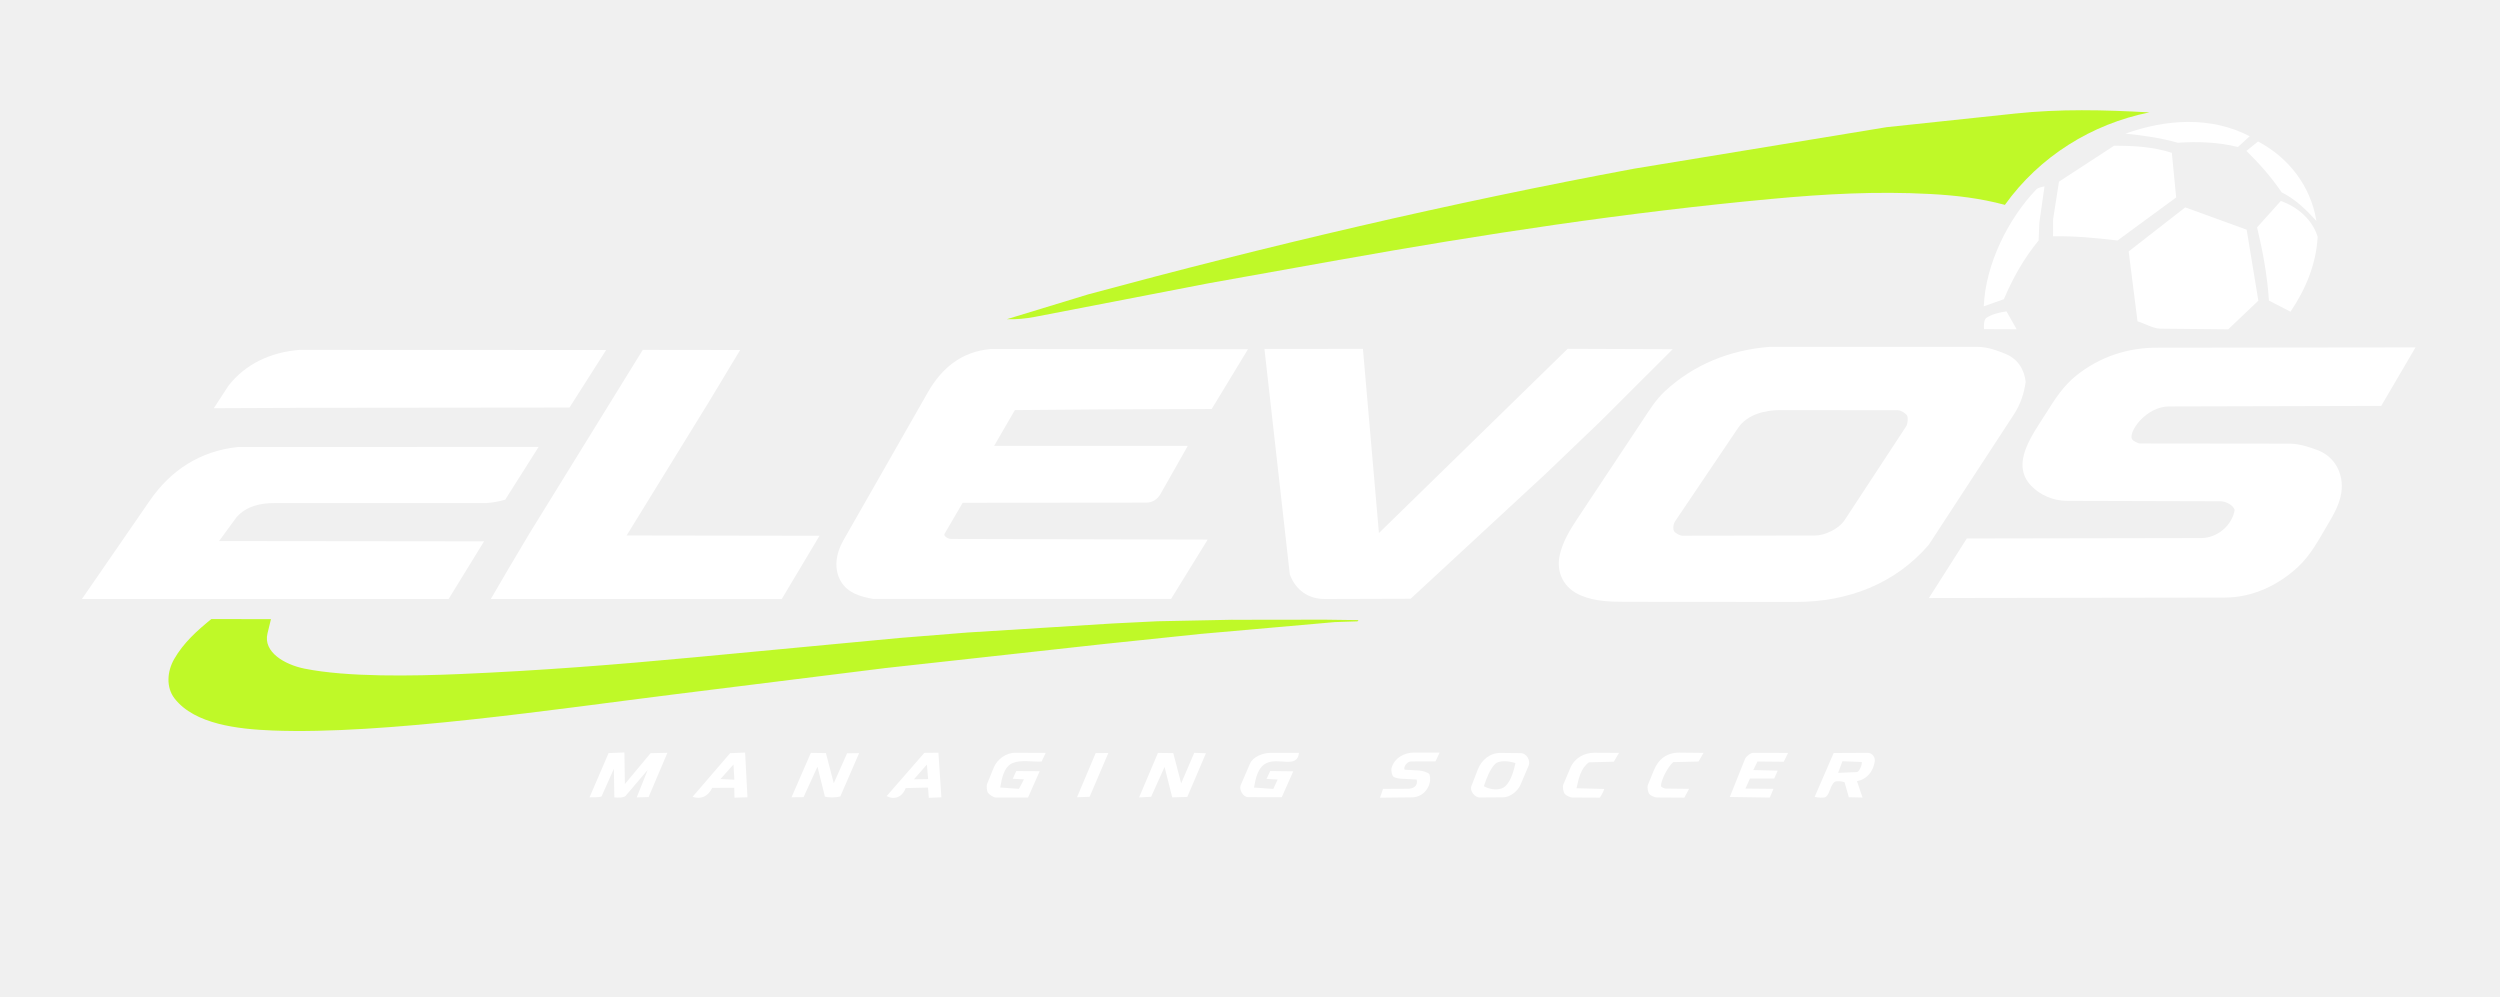
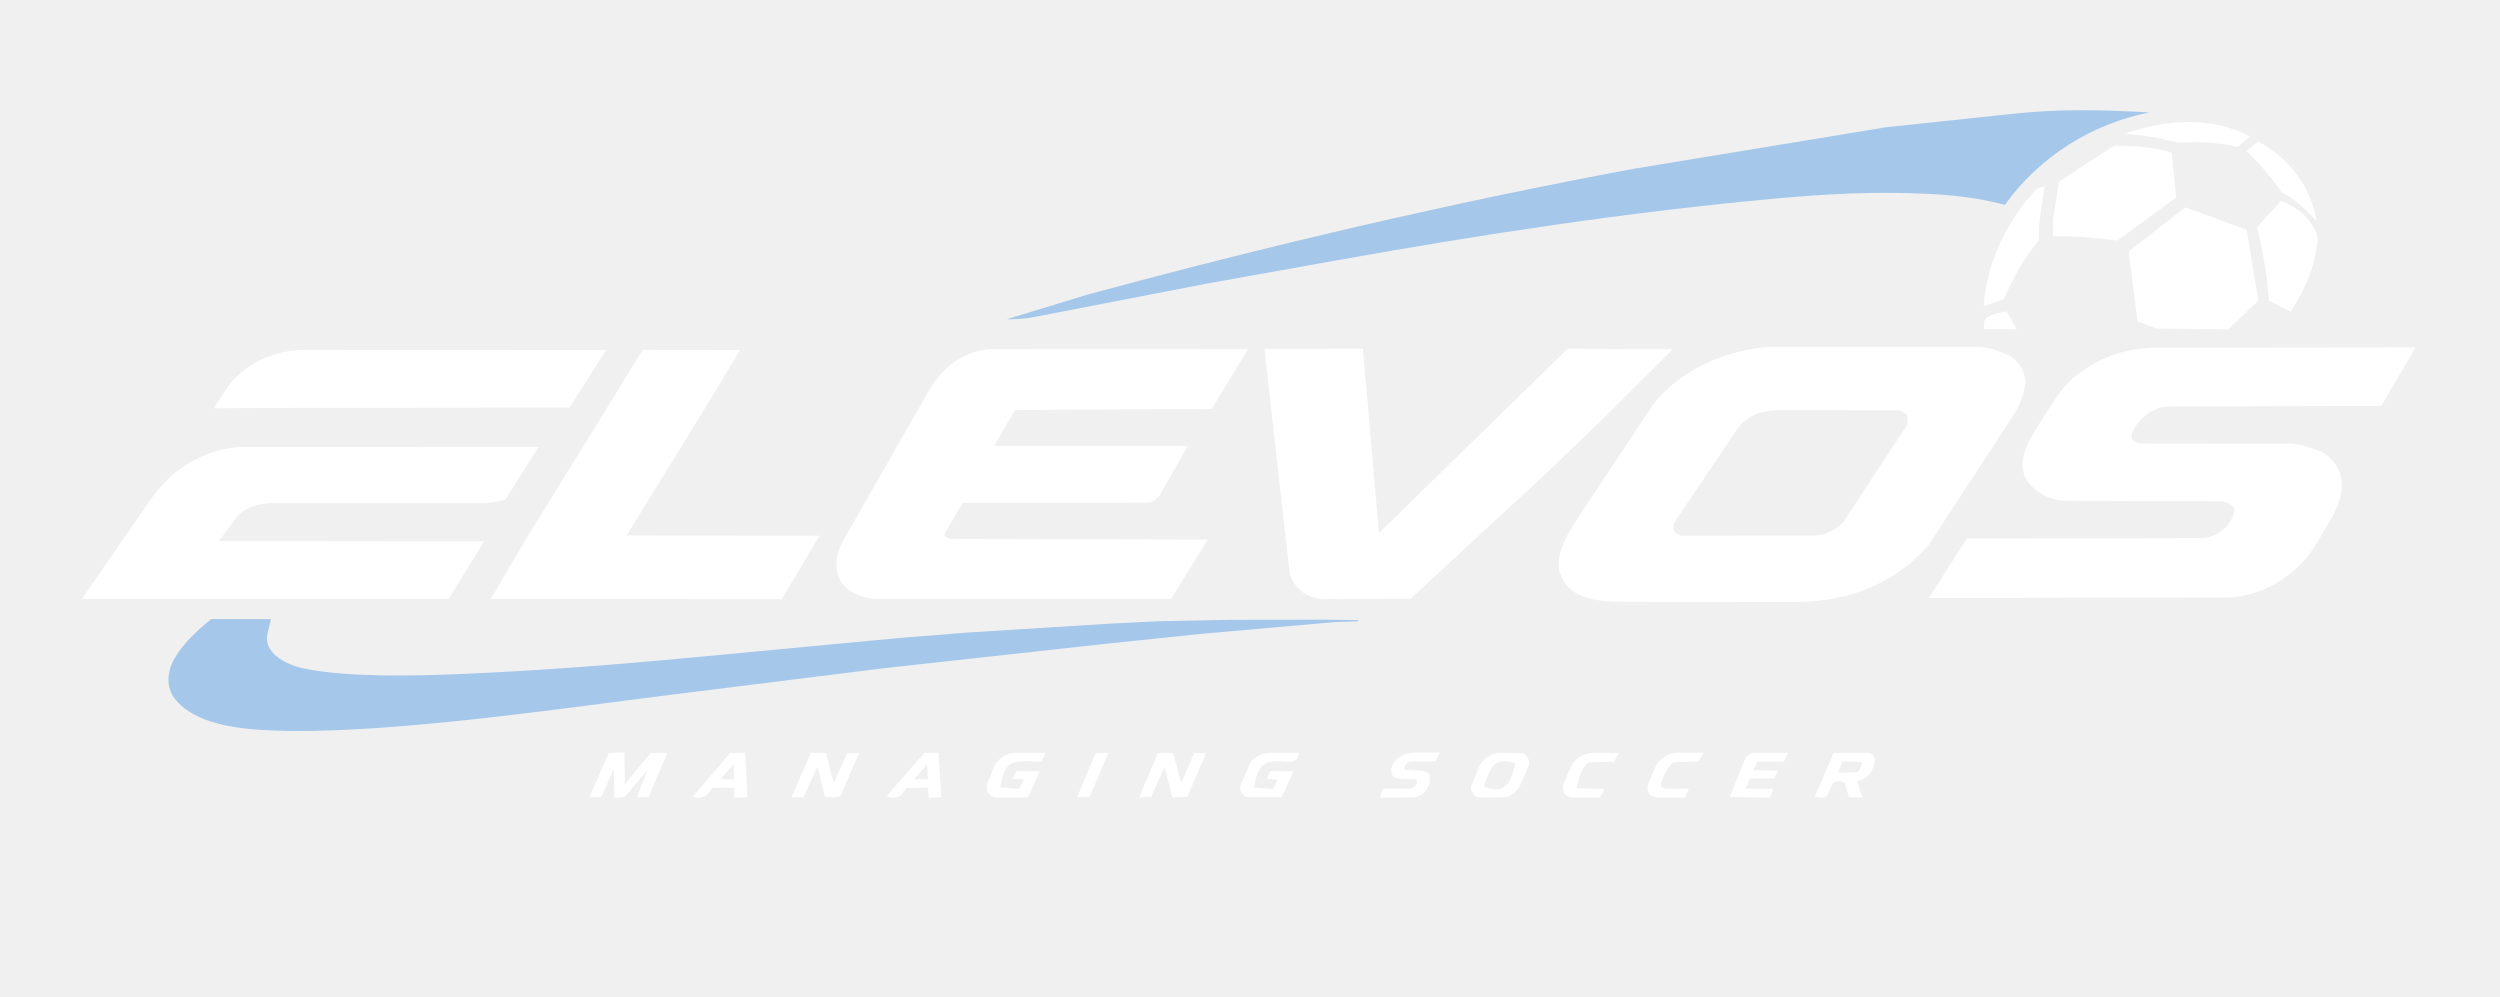
<svg xmlns="http://www.w3.org/2000/svg" viewBox="0 0 595.28 237.3">
  <g transform="translate(-6.88 68.08)">
    <g fill="#fff">
      <path d="M434.55,75.25l-40.68-.03c-3.71,0-7.2-.12-10.53-1.5-4.05-1.67-6.06-5.48-5.03-9.8.74-3.09,2.31-5.71,4.1-8.41l15.61-23.52c1.65-2.48,3.11-4.88,5.29-6.91,6.85-6.36,15.48-9.82,24.86-10.56h49.67c2.3,0,4.65.88,6.61,1.68,2.85,1.16,4.45,3.67,4.77,6.65-.4,2.84-1.25,5.36-2.84,7.8l-20.23,30.98c-7.99,9.32-19.3,13.63-31.61,13.62ZM446.03,55.88l14.72-22.43c.39-.59.51-2.02.23-2.56s-1.48-1.29-2.21-1.29l-28.07-.03c-3.61,0-7.81,1.07-9.95,4.23l-15.01,22.25c-.44.65-.57,1.88-.22,2.39.29.43,1.37,1.04,1.98,1.04l31.63-.05c2.21,0,5.59-1.57,6.89-3.56Z" />
      <path d="M536.61,74.21l-70.44.11,9.03-14.18,55.77-.1c3.95,0,7.41-3.09,8-6.64-.18-1.13-2.1-2.12-3.32-2.12l-36.58-.1c-3.27,0-6.45-1.38-8.58-3.63-5-5.29.41-12.17,3.74-17.49,2-3.2,3.99-6.25,6.95-8.65,5.61-4.52,12.39-6.8,19.72-6.7l61.14-.07-8.16,13.93-50.5.13c-5.56.01-9.77,6.11-8.84,7.78.25.45,1.36,1.04,1.98,1.04l35.51.04c2.25,0,4.58.76,6.59,1.5,4.62,1.69,6.72,6.45,5.56,11.17-.55,2.24-1.63,4.25-2.84,6.25-2.24,3.73-4.1,7.51-7.41,10.55-4.52,4.16-10.59,7.17-17.31,7.18Z" />
      <path d="M236.1,51.65l-4.33,7.41c-.29.49.94,1.24,1.62,1.19l61.06.15-8.73,14.14h-70.85c-3.14-.53-6.16-1.44-7.77-4.19-1.75-2.97-1.17-6.68.57-9.72l20.13-35.27c3.33-5.83,8.03-9.71,14.99-10.34l61.25.05-8.64,14.24-27.06.1-19.81.16-4.93,8.51h46.11s-6.48,11.43-6.48,11.43c-.73,1.3-1.97,2.14-3.54,2.09l-43.6.04Z" />
      <path d="M387.52,32.67l-12.56,12.03-32.19,29.79-20.43.06c-3.9.01-6.92-2.08-8.34-5.85l-6.04-53.69,23.45-.02,3.81,43.85,44.93-43.86,25.02.09-17.64,17.6Z" />
      <path d="M63.3,54.94l-4.25,5.81,63.09.07-8.44,13.73H26.39s16.16-23.43,16.16-23.43c4.97-7.21,11.92-11.78,20.93-12.76l71.65-.02-7.96,12.57c-1.53.43-2.87.68-4.51.8h-50.5c-3.25,0-6.54.71-8.84,3.24Z" />
      <polygon points="202.02 59.49 193.02 74.56 123.75 74.55 127.98 67.3 132.96 58.92 159.93 15.23 183.12 15.26 175.7 27.58 156.09 59.42 202.02 59.49" />
      <path d="M77.3,29.04l-19.51.08,3.48-5.34c4.11-5.28,10.19-8.02,16.96-8.55l72.98.03-8.73,13.7-65.19.07Z" />
    </g>
  </g>
-   <g fill="#bff928">
+   <g fill="#A5C8EA">
    <path d="M318.9,61.88l-31.22,5.59-41.09,7.95c-2.36.46-4.47.65-6.87.59l19.34-5.9c42.98-11.63,86.2-21.79,130.06-29.95l60.11-9.88,30.58-3.24c10.68-1.13,21.06-.89,31.99-.28-13.71,2.75-26.15,10.47-34.41,22.02-5.9-1.58-11.65-2.26-17.83-2.59-12.67-.68-24.98-.01-37.69,1.17-34.61,3.21-68.56,8.37-102.98,14.53Z" />
    <path d="M293.44,147.58l22.01-.03,8.02.11-.21.29-5.44.18-31.99,2.82-23.29,2.43-51.69,5.69-50.11,6.24c-27.81,3.46-69.38,9.69-95.88,8.63-8.05-.32-18.49-1.44-23.29-7.62-2.1-2.71-1.75-6.51-.09-9.4,2.21-3.85,5.42-6.74,8.85-9.52l14.19.03-.83,3.4c-1.08,4.45,4.11,7.43,8.82,8.38,10.28,2.07,25.89,1.76,37,1.29,18.74-.8,37.01-2.21,55.75-3.98l49.02-4.62,16.1-1.29,34.49-2.15,10.74-.53,17.84-.36Z" />
  </g>
  <g fill="#fff">
    <path d="M530.56,78.42l-16.16-.16c-1.72-.02-3.72-1.26-5.43-1.74l-2.11-16.65,13.47-10.49,14.63,5.32,2.78,16.89-7.18,6.83Z" />
    <path d="M504.19,57.26c-5.28-.61-10.08-1.09-15.34-1l.02-4.07,1.4-8.94,13.12-8.55c4.82,0,9.22.24,13.75,1.69l1.03,10.62-13.97,10.26Z" />
    <path d="M545.39,74.22l-5.13-2.65c-.39-6.08-1.46-11.66-2.82-17.43l5.65-6.29c3.94,1.41,7.49,4.36,8.77,8.53-.35,6.55-2.87,12.51-6.47,17.85Z" />
    <path d="M485.42,57.25c-3.57,4.38-6.11,8.91-8.27,13.99l-4.79,1.69c.42-10.09,5.85-20.88,12.52-27.84.31-.32,1.19-.6,1.94-.71l-1.23,8.66-.17,4.22Z" />
    <path d="M532.88,35c-4.75-1.16-9.48-1.33-14.34-1.01-4.08-1.15-7.91-1.71-12.43-2.17,9.57-3.43,20.27-4.21,29.57.62l-2.8,2.56Z" />
    <path d="M543.3,45.8c-2.57-3.74-5.29-6.81-8.4-9.87l2.77-2.24c7.29,3.86,12.53,10.58,13.9,18.92-2.47-2.68-4.91-5.12-8.26-6.8Z" />
    <path d="M480.18,78.4l-7.75-.03c-.11-.65-.02-2.27.49-2.63,1.31-.93,3.19-1.36,4.85-1.6l2.41,4.25Z" />
    <path d="M151.61,189.87l2.61-6.54-5.25,6.17c-.41.48-2.08.47-2.69.36l-.11-6.8-2.95,6.61c-.57.16-1.77.21-2.84.18l4.53-10.53,3.77-.15.11,7.52,6.12-7.35,4.01-.09-4.48,10.54-2.82.08Z" />
    <path d="M200.1,189.63c-1.09.32-2.84.31-3.68.05l-1.77-7.12-3.31,7.25-2.87.03,4.6-10.57,3.59.05,1.87,7.18,3.17-7.13,2.87-.04-4.48,10.31Z" />
    <polygon points="282.71 189.76 279.12 189.86 277.3 182.62 274.1 189.72 271.23 189.88 275.72 179.28 279.37 179.32 281.25 186.52 284.36 179.26 287.15 179.35 282.71 189.76" />
    <path d="M443.49,189.9l-3.26-.07-1.02-3.57c-.48-.22-1.95-.39-2.37-.07-1,.75-1.14,2.8-2.05,3.53-.44.35-1.92.21-2.7.03l4.53-10.45,8.11-.04c1.1,0,1.85,1.1,1.67,2.12-.42,2.44-1.91,4.17-4.23,4.63l1.32,3.89ZM442.1,183.85c.66-.03,1.32-1.82,1.22-2.41l-4.62-.18-1.02,2.77,4.43-.19Z" />
    <path d="M241.13,185.46l.86-1.86,5.57.03-2.77,6.27h-7.68c-.55,0-1.58-.7-1.86-1.13s-.41-1.64-.19-2.16l1.56-3.83c.79-1.95,2.9-3.54,5.07-3.53l7.31.02-.99,2.06c-2.2.12-4.9-.47-6.87.35-2.09.87-2.61,3.65-2.97,5.84l4.46.31,1.19-2.26-2.7-.13Z" />
    <path d="M357.97,189.85l-5.66.04c-1.14,0-2.39-1.56-1.96-2.69l1.52-3.94c.88-2.28,2.88-4.01,5.46-3.98l4.76.05c1.47.02,2.39,1.81,1.89,3l-1.98,4.64c-.57,1.33-2.41,2.87-4.03,2.88ZM358.57,187.07c1.28-1.34,1.85-3.48,2.28-5.37-1.35-.45-3.88-.81-4.9.27-1.28,1.35-1.97,3.36-2.63,5.24,1.4.81,3.96,1.23,5.24-.13Z" />
    <path d="M301.57,185.46l.89-1.87,5.48.07-2.74,6.17-7.97-.02c-1.28,0-2.25-1.82-1.8-2.87l2.21-5.11c.73-1.68,3.11-2.56,4.86-2.56h6.81c-.42,3.8-4.74,1.06-7.69,2.41-2.1.96-2.65,3.63-3.03,5.85l4.6.32,1.03-2.23-2.66-.16Z" />
    <path d="M336.25,189.86l-7.65.08.71-2.1,5.97-.03c1.16,0,2.41-.59,2.05-2.19l-3.87-.21c-.51-.03-1.28-.21-1.62-.43-.4-.26-.64-1.49-.5-2.05.6-2.35,2.91-3.74,5.39-3.73h6.07s-.99,2.09-.99,2.09l-5.9.02c-.77,0-1.85,1.3-1.45,1.96l3.47.2c.64.04,1.96.38,2.43.86.78,2.52-1.19,5.5-4.11,5.53Z" />
    <path d="M422.46,185.37h-5.77s-1.08,2.4-1.08,2.4l6.68.06-.88,2.08-9.52-.14,3.64-9.09c.22-.55,1.33-1.43,1.92-1.42l8.32.02-1.04,2.1-6.25-.06-1,2.04,5.81.14-.82,1.87Z" />
    <path d="M221.16,189.96l-.19-2.43-5.3.12c-.84,2.17-2.68,2.87-4.56,1.92l8.99-10.31,3.34-.03.72,10.62-2.99.12ZM221,185.51l-.3-3.46-3.07,3.51,3.37-.05Z" />
    <path d="M174.89,189.95l-.06-2.37-5.24.02c-1,2.04-2.67,2.8-4.69,2.14l8.95-10.4,3.57-.15.56,10.65-3.1.1ZM174.86,185.65l-.21-3.62-3.1,3.47,3.31.15Z" />
    <path d="M381.99,187.85c-.1.41-.66,1.58-1.06,2.08l-6.55-.03c-.51,0-1.45-.49-1.76-.82-.36-.39-.62-1.71-.38-2.27l1.68-3.95c1.02-2.39,3.28-3.64,5.78-3.62l5.81.03-1.24,2.1-5.92.15c-1.9,1.36-2.43,3.7-2.96,6.17l6.6.17Z" />
    <path d="M396.59,187.77l5.61.06-1.14,2.1-6.56-.04c-.48,0-1.44-.45-1.75-.79-.36-.39-.58-1.66-.37-2.19l1.43-3.51c1.09-2.67,3.14-4.22,6.08-4.19l5.74.06-1.19,2.06-6.04.14c-1.46,1.37-2.94,4.46-2.9,5.69,0,.26.84.6,1.1.61Z" />
    <polygon points="259.45 189.73 256.45 189.83 260.89 179.32 263.91 179.3 259.45 189.73" />
  </g>
</svg>
